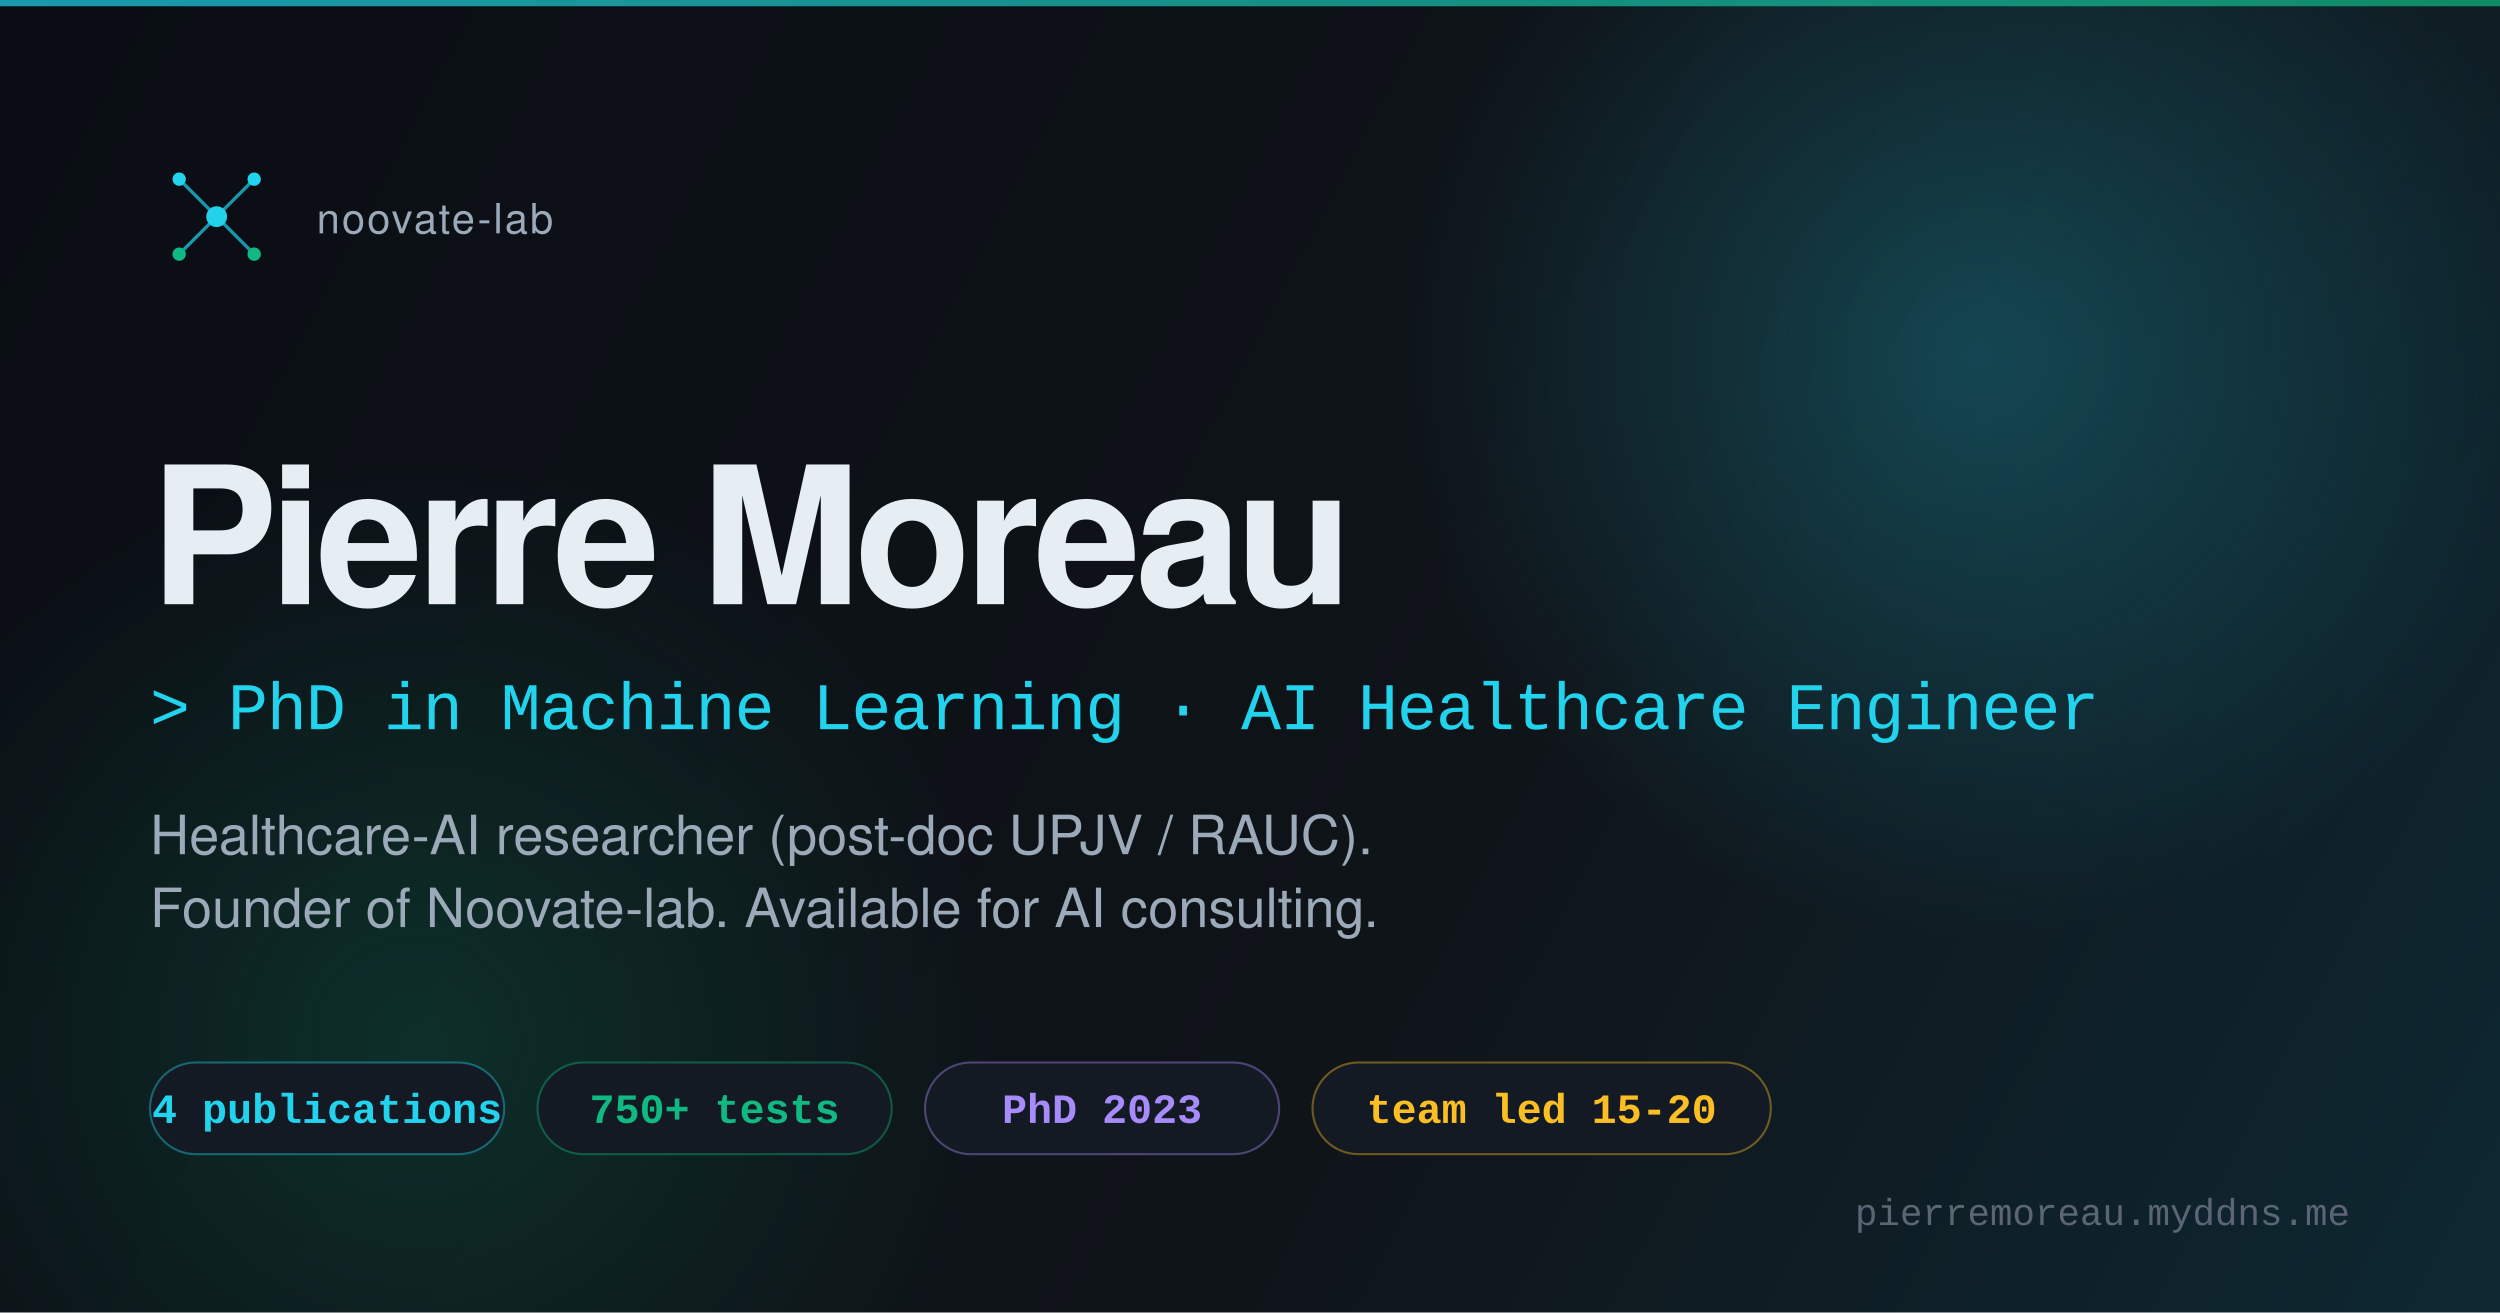
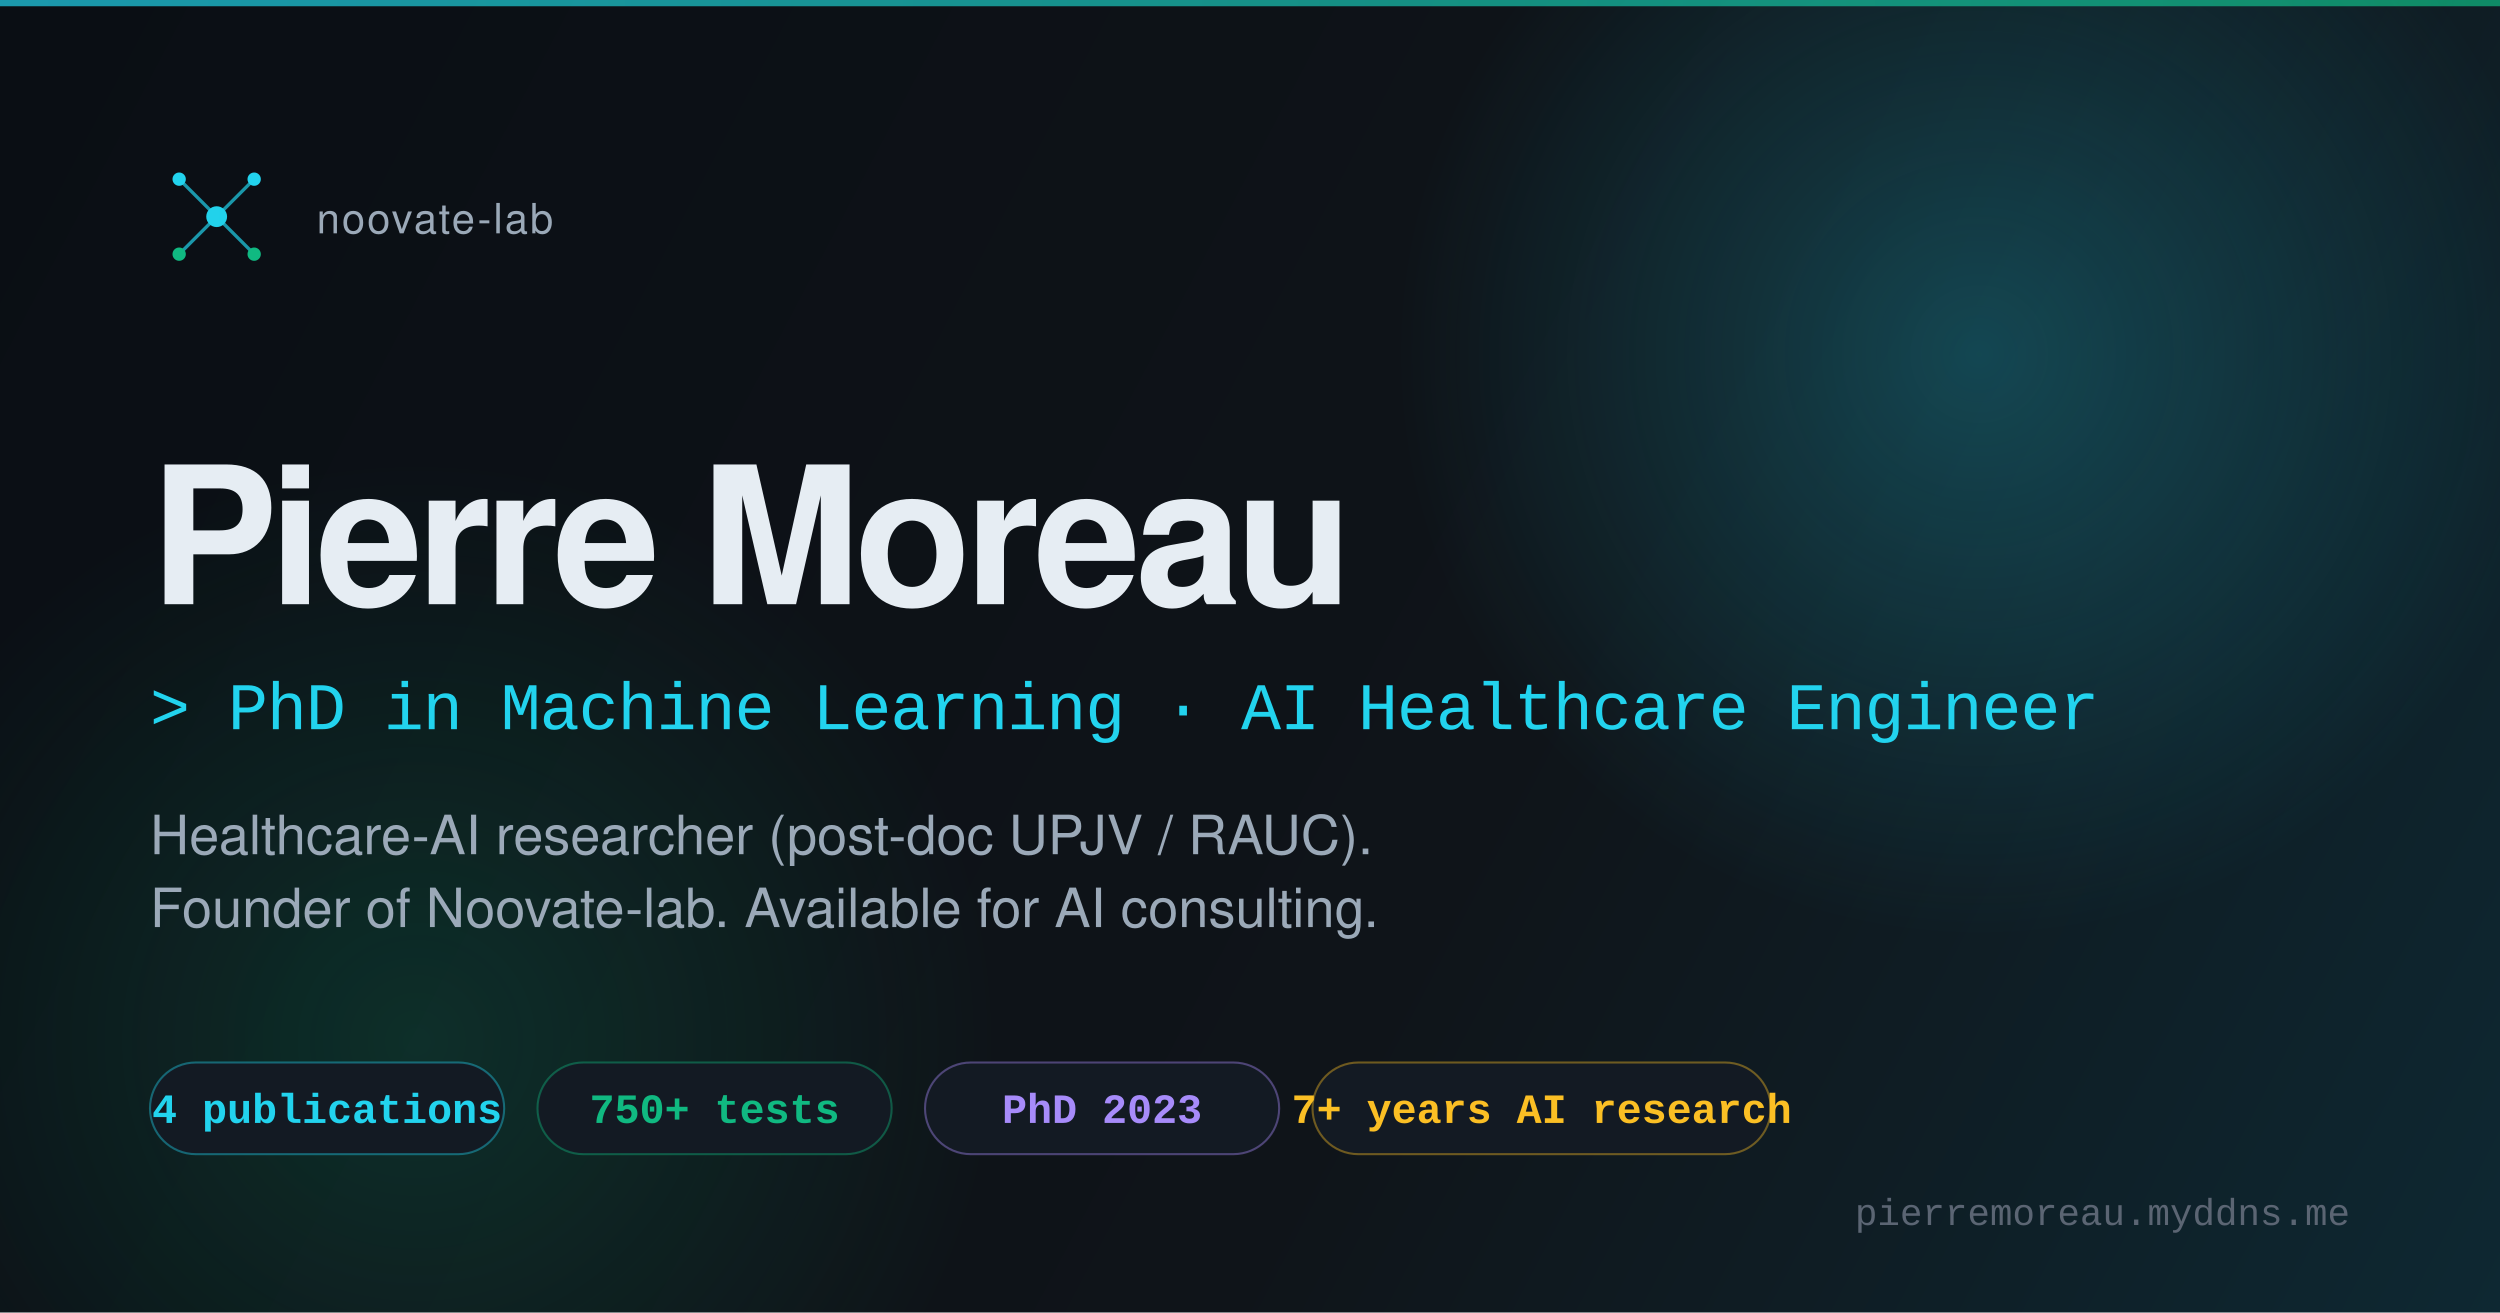
<svg xmlns="http://www.w3.org/2000/svg" viewBox="0 0 1200 630" width="1200" height="630">
  <defs>
    <linearGradient id="bg" x1="0" y1="0" x2="1200" y2="630" gradientUnits="userSpaceOnUse">
      <stop offset="0" stop-color="#0a0e14" />
      <stop offset="0.6" stop-color="#0f1419" />
      <stop offset="1" stop-color="#0e2832" />
    </linearGradient>
    <linearGradient id="accent" x1="0" y1="0" x2="1200" y2="0" gradientUnits="userSpaceOnUse">
      <stop offset="0" stop-color="#22d3ee" />
      <stop offset="1" stop-color="#10b981" />
    </linearGradient>
    <radialGradient id="orb1" cx="950" cy="170" r="280" gradientUnits="userSpaceOnUse">
      <stop offset="0" stop-color="#22d3ee" stop-opacity="0.25" />
      <stop offset="1" stop-color="#22d3ee" stop-opacity="0" />
    </radialGradient>
    <radialGradient id="orb2" cx="200" cy="500" r="280" gradientUnits="userSpaceOnUse">
      <stop offset="0" stop-color="#10b981" stop-opacity="0.18" />
      <stop offset="1" stop-color="#10b981" stop-opacity="0" />
    </radialGradient>
  </defs>
  <rect width="1200" height="630" fill="url(#bg)" />
  <rect width="1200" height="630" fill="url(#orb1)" />
  <rect width="1200" height="630" fill="url(#orb2)" />
  <rect x="0" y="0" width="1200" height="3" fill="url(#accent)" opacity="0.7" />
  <g transform="translate(72, 72)">
    <line x1="32" y1="32" x2="14" y2="14" stroke="url(#accent)" stroke-width="1.6" opacity="0.7" stroke-linecap="round" />
    <line x1="32" y1="32" x2="50" y2="14" stroke="url(#accent)" stroke-width="1.6" opacity="0.7" stroke-linecap="round" />
    <line x1="32" y1="32" x2="14" y2="50" stroke="url(#accent)" stroke-width="1.6" opacity="0.7" stroke-linecap="round" />
    <line x1="32" y1="32" x2="50" y2="50" stroke="url(#accent)" stroke-width="1.6" opacity="0.7" stroke-linecap="round" />
    <circle cx="14" cy="14" r="3.2" fill="#22d3ee" />
    <circle cx="50" cy="14" r="3.2" fill="#22d3ee" />
    <circle cx="14" cy="50" r="3.2" fill="#10b981" />
    <circle cx="50" cy="50" r="3.2" fill="#10b981" />
    <circle cx="32" cy="32" r="5" fill="url(#accent)" />
    <text x="80" y="40" fill="#9ba9b8" font-family="'Helvetica Neue', Helvetica, Arial, sans-serif" font-size="20" font-weight="500" letter-spacing="1">noovate-lab</text>
  </g>
  <text x="72" y="290" fill="#e6edf3" font-family="'Helvetica Neue', Helvetica, Arial, sans-serif" font-size="92" font-weight="700" letter-spacing="-3">Pierre Moreau</text>
  <text x="72" y="350" fill="#22d3ee" font-family="'Courier New', Menlo, Consolas, monospace" font-size="32" font-weight="500" letter-spacing="-0.5">&gt; PhD in Machine Learning · AI Healthcare Engineer</text>
  <text x="72" y="410" fill="#9ba9b8" font-family="'Helvetica Neue', Helvetica, Arial, sans-serif" font-size="26" font-weight="400">Healthcare-AI researcher (post-doc UPJV / RAUC).</text>
  <text x="72" y="445" fill="#9ba9b8" font-family="'Helvetica Neue', Helvetica, Arial, sans-serif" font-size="26" font-weight="400">Founder of Noovate-lab. Available for AI consulting.</text>
  <g transform="translate(72, 510)" font-family="'Courier New', Menlo, Consolas, monospace" font-size="20" font-weight="600">
    <g>
      <rect x="0" y="0" width="170" height="44" rx="22" fill="#131a23" stroke="#22d3ee" stroke-opacity="0.4" />
      <text x="85" y="29" fill="#22d3ee" text-anchor="middle">4 publications</text>
    </g>
    <g transform="translate(186, 0)">
      <rect x="0" y="0" width="170" height="44" rx="22" fill="#131a23" stroke="#10b981" stroke-opacity="0.4" />
      <text x="85" y="29" fill="#10b981" text-anchor="middle">750+ tests</text>
    </g>
    <g transform="translate(372, 0)">
      <rect x="0" y="0" width="170" height="44" rx="22" fill="#131a23" stroke="#a78bfa" stroke-opacity="0.4" />
      <text x="85" y="29" fill="#a78bfa" text-anchor="middle">PhD 2023</text>
    </g>
    <g transform="translate(558, 0)">
      <rect x="0" y="0" width="220" height="44" rx="22" fill="#131a23" stroke="#fbbf24" stroke-opacity="0.4" />
-       <text x="110" y="29" fill="#fbbf24" text-anchor="middle">team led 15-20</text>
+       <text x="110" y="29" fill="#fbbf24" text-anchor="middle">7+ years AI research</text>
    </g>
  </g>
  <text x="1128" y="588" fill="#5b6573" font-family="'Courier New', Menlo, Consolas, monospace" font-size="18" text-anchor="end">pierremoreau.myddns.me</text>
</svg>
